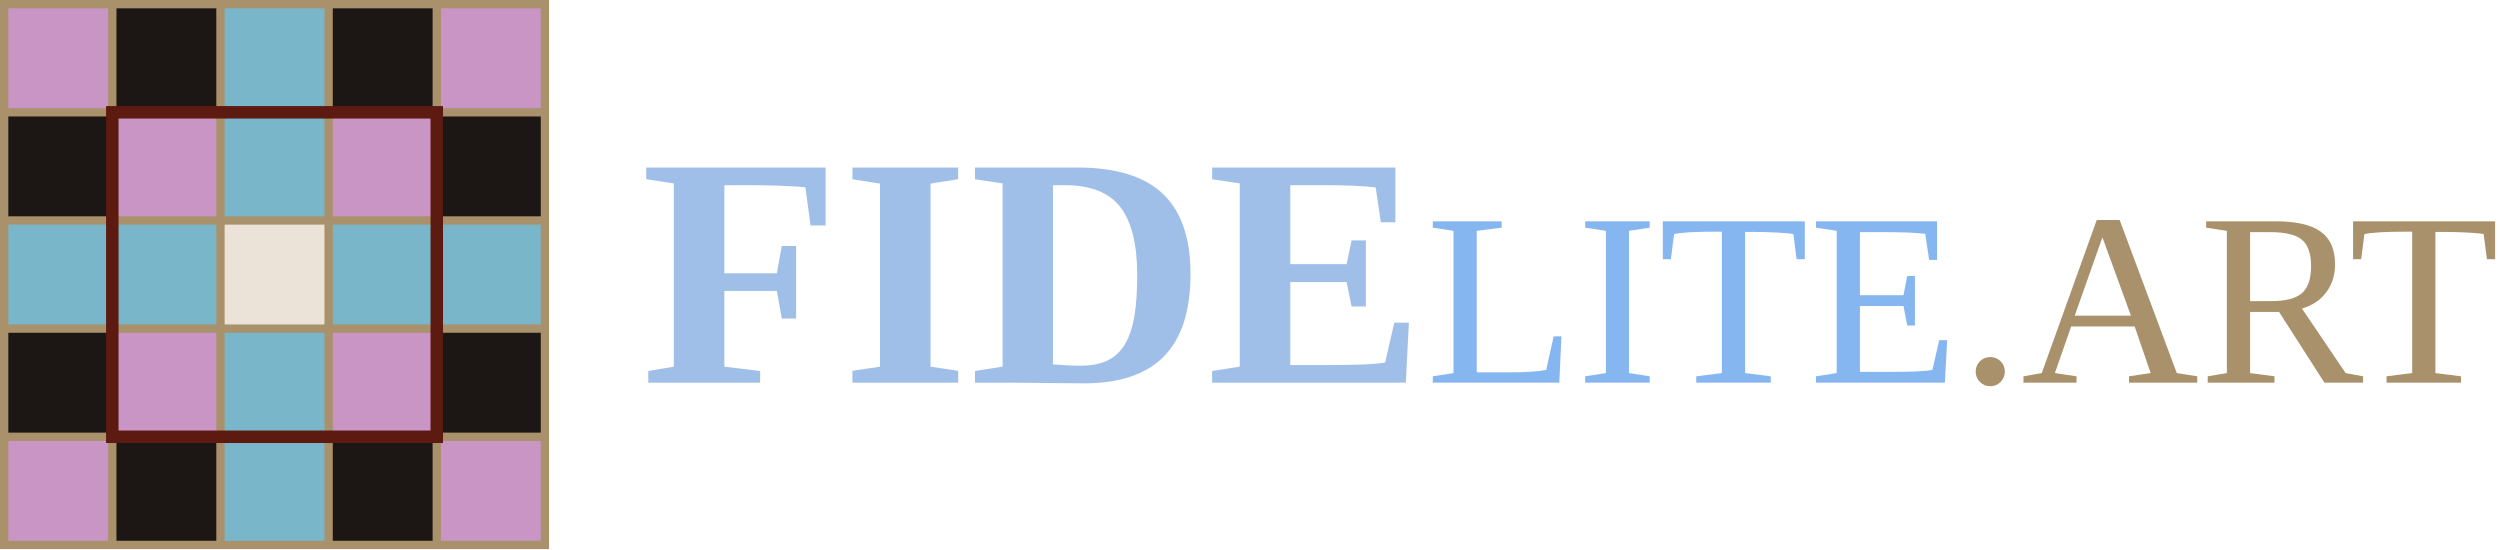
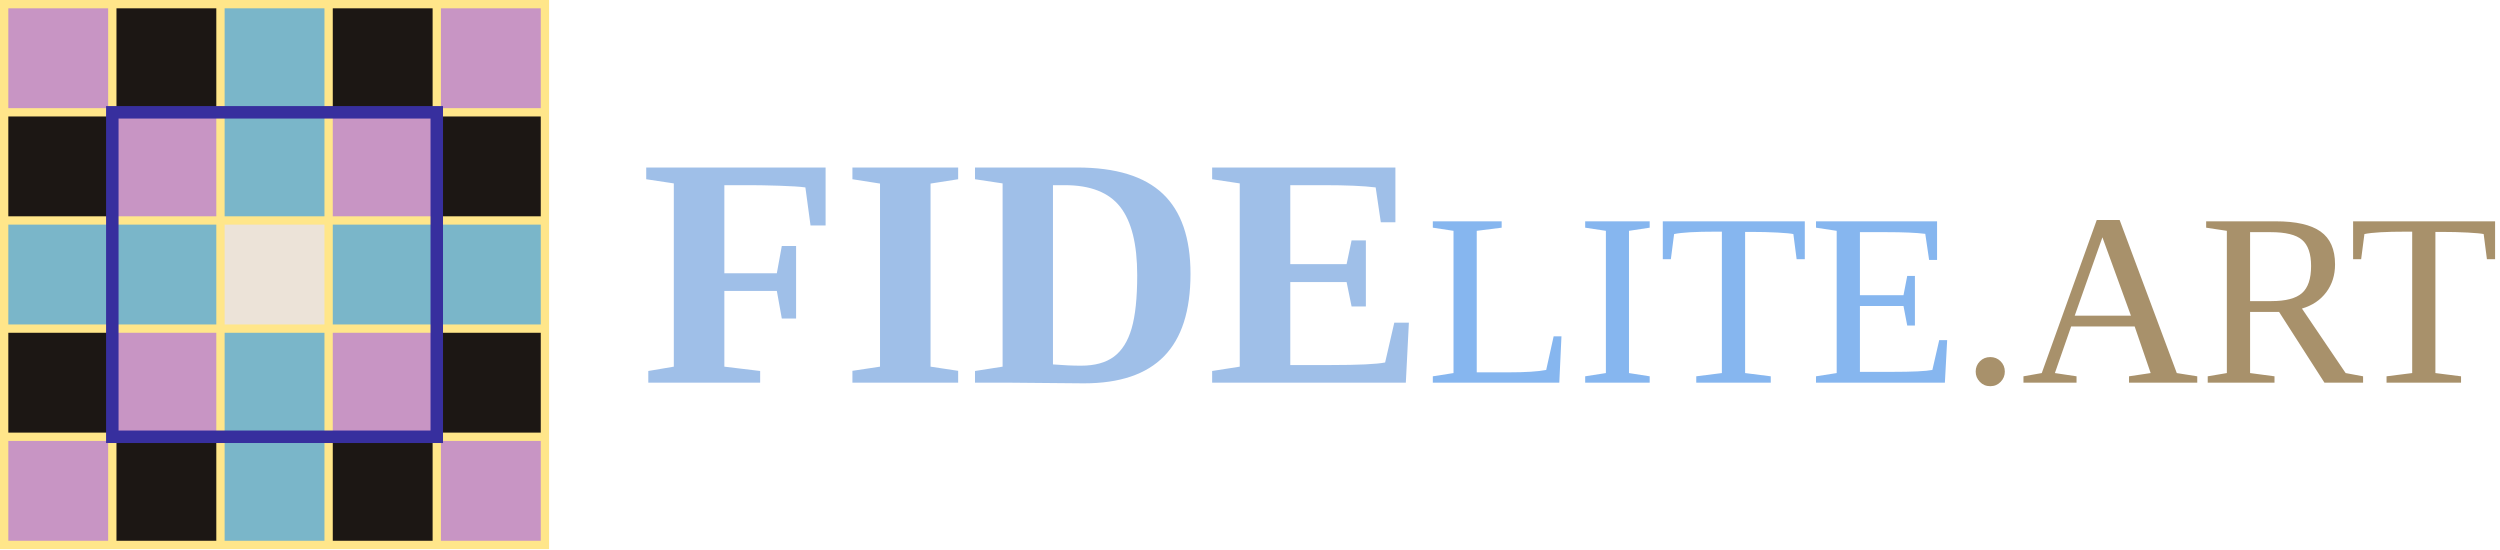
<svg xmlns="http://www.w3.org/2000/svg" viewBox="0 0 1202 264" width="1202" height="264" role="img" aria-label="FideLite.Art">
-   <rect width="264" height="264" fill="#a8916b" />
+   <rect width="264" height="264" fill="#ffe68a" />
  <g fill="#1c1714">
    <rect x="56" y="4" width="48" height="48" />
    <rect x="160" y="4" width="48" height="48" />
    <rect x="4" y="56" width="48" height="48" />
    <rect x="212" y="56" width="48" height="48" />
    <rect x="4" y="160" width="48" height="48" />
    <rect x="212" y="160" width="48" height="48" />
    <rect x="56" y="212" width="48" height="48" />
    <rect x="160" y="212" width="48" height="48" />
  </g>
  <g fill="#7ab6c9">
    <rect x="108" y="4" width="48" height="48" />
    <rect x="108" y="56" width="48" height="48" />
    <rect x="4" y="108" width="48" height="48" />
    <rect x="56" y="108" width="48" height="48" />
    <rect x="160" y="108" width="48" height="48" />
    <rect x="212" y="108" width="48" height="48" />
    <rect x="108" y="160" width="48" height="48" />
    <rect x="108" y="212" width="48" height="48" />
  </g>
  <g fill="#c895c4">
    <rect x="4" y="4" width="48" height="48" />
    <rect x="212" y="4" width="48" height="48" />
    <rect x="56" y="56" width="48" height="48" />
    <rect x="160" y="56" width="48" height="48" />
    <rect x="56" y="160" width="48" height="48" />
    <rect x="160" y="160" width="48" height="48" />
    <rect x="4" y="212" width="48" height="48" />
    <rect x="212" y="212" width="48" height="48" />
  </g>
  <rect x="108" y="108" width="48" height="48" fill="#ece3d8" />
-   <rect x="54" y="54" width="156" height="156" fill="none" stroke="#5c1a10" stroke-width="6" />
+   <rect x="54" y="54" width="156" height="156" fill="none" stroke="#372f9e" stroke-width="6" />
  <path fill="#9fbfe8" d="M348.27 139.87V176.29L365.48 178.37V184H311.7V178.37L323.97 176.29V88.18L310.7 86.18V80.54H396.95V108.39H389.7L387.23 90.11Q383.45 89.57 374.73 89.3Q366.02 89.03 361 89.03H348.27V131.38H373.5L375.89 118.27H382.76V153.14H375.89L373.5 139.87Z M447.41 176.29 460.68 178.29V184H409.84V178.29L423.11 176.29V88.26L409.84 86.18V80.54H460.68V86.18L447.41 88.26Z M546.77 132.31Q546.77 109.94 538.6 99.48Q530.42 89.03 511.98 89.03H506.27V175.21Q513.68 175.82 519.7 175.82Q529.72 175.82 535.55 171.5Q541.37 167.18 544.07 157.96Q546.77 148.74 546.77 132.31ZM517.92 80.54Q545.77 80.54 559.08 93.16Q572.39 105.77 572.39 131.69Q572.39 158.31 559.66 171.31Q546.93 184.31 521.16 184.31L486.52 184H468.78V178.37L482.05 176.29V88.18L468.78 86.18V80.54Z M582.8 178.37 596.07 176.29V88.18L582.8 86.18V80.54H670.91V106.85H663.89L661.42 90.11Q652.78 89.03 636.42 89.03H620.37V126.99H647.45L649.84 115.57H656.71V147.35H649.84L647.45 135.63H620.37V175.51H639.89Q659.8 175.51 665.97 174.28L670.37 155.15H677.39L675.92 184H582.8Z" />
  <path fill="#86b6ef" d="M722 109.47 710.02 110.98V179.02H725.3Q737.62 179.02 743.41 177.87L746.99 161.72H750.75L749.71 184H688.9V180.93L698.85 179.37V110.98L688.9 109.47V106.41H722Z M783.22 179.37 793.17 180.93V184H762.15V180.93L772.11 179.37V110.98L762.15 109.47V106.41H793.17V109.47L783.22 110.98Z M815.56 184V180.93L827.88 179.37V111.38H824.93Q810.29 111.38 804.91 112.54L803.35 124.63H799.47V106.41H867.75V124.63H863.82L862.25 112.54Q860.52 112.14 854.67 111.82Q848.83 111.5 841.89 111.5H839.05V179.37L851.38 180.93V184Z M873.13 180.93 883.08 179.37V110.98L873.13 109.47V106.41H931.34V124.98H927.52L925.67 112.43Q919.19 111.62 906.92 111.62H894.25V141.93H915.2L916.99 132.68H920.69V156.52H916.99L915.2 147.14H894.25V178.79H909.53Q924.45 178.79 929.08 177.87L932.38 163.52H936.2L935.1 184H873.13Z" />
  <path fill="#a8916b" d="M963.92 178.68Q963.92 181.51 961.92 183.59Q959.92 185.68 956.91 185.68Q953.91 185.68 951.91 183.59Q949.91 181.51 949.91 178.68Q949.91 175.73 951.94 173.7Q953.96 171.68 956.91 171.68Q959.87 171.68 961.89 173.7Q963.92 175.73 963.92 178.68Z M998.4 180.93V184H972.88V180.93L981.68 179.37L1008.12 105.77H1019.12L1046.6 179.37L1056.44 180.93V184H1023.63V180.93L1034.04 179.37L1026.35 156.98H995.8L987.99 179.37ZM1010.84 114.1 997.53 151.77H1024.55Z M1081.84 149.98V179.37L1093.58 180.93V184H1061.47V180.93L1070.67 179.37V110.98L1060.72 109.47V106.41H1094.22Q1108.8 106.41 1115.74 111.33Q1122.69 116.24 1122.69 127.12Q1122.69 134.88 1118.46 140.52Q1114.24 146.16 1106.78 148.36L1127.78 179.37L1136.17 180.93V184H1117.6L1095.78 149.98ZM1111.17 127.93Q1111.17 119.08 1106.86 115.35Q1102.55 111.62 1091.73 111.62H1081.84V144.77H1092.08Q1102.44 144.77 1106.8 140.92Q1111.17 137.07 1111.17 127.93Z M1147.45 184V180.93L1159.78 179.37V111.38H1156.83Q1142.19 111.38 1136.81 112.54L1135.24 124.63H1131.37V106.41H1199.64V124.63H1195.71L1194.15 112.54Q1192.41 112.14 1186.57 111.82Q1180.72 111.5 1173.78 111.5H1170.94V179.37L1183.27 180.93V184Z" />
</svg>
